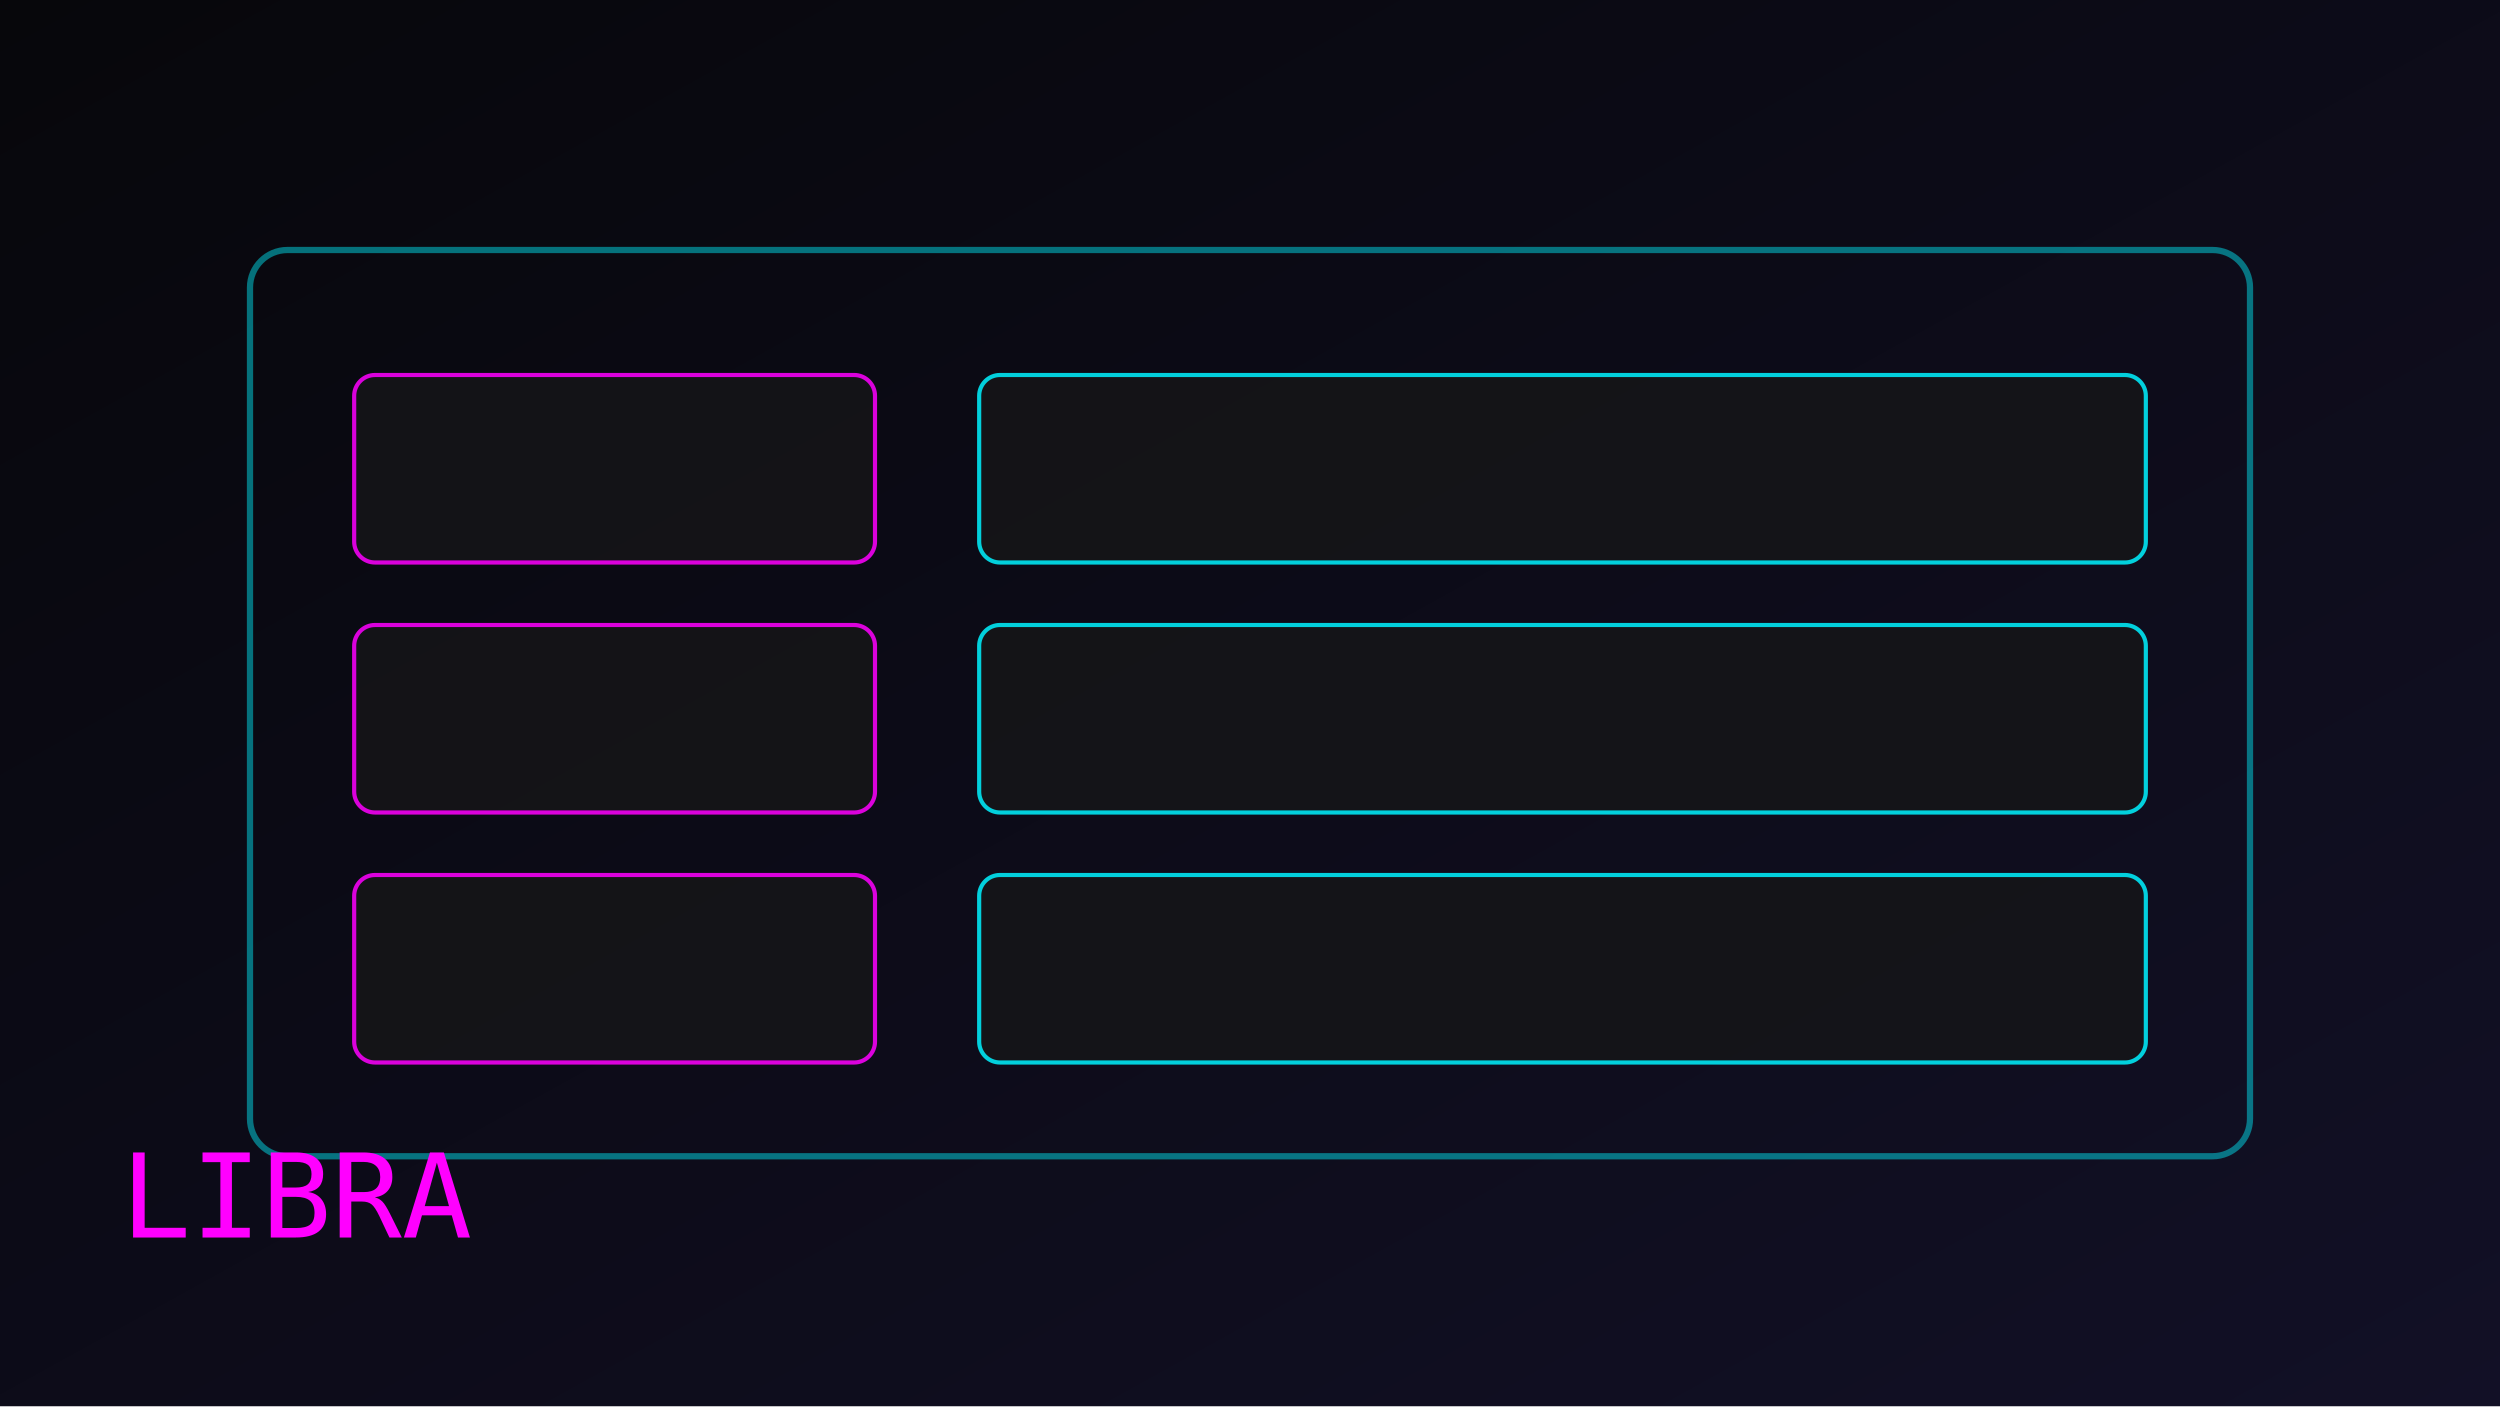
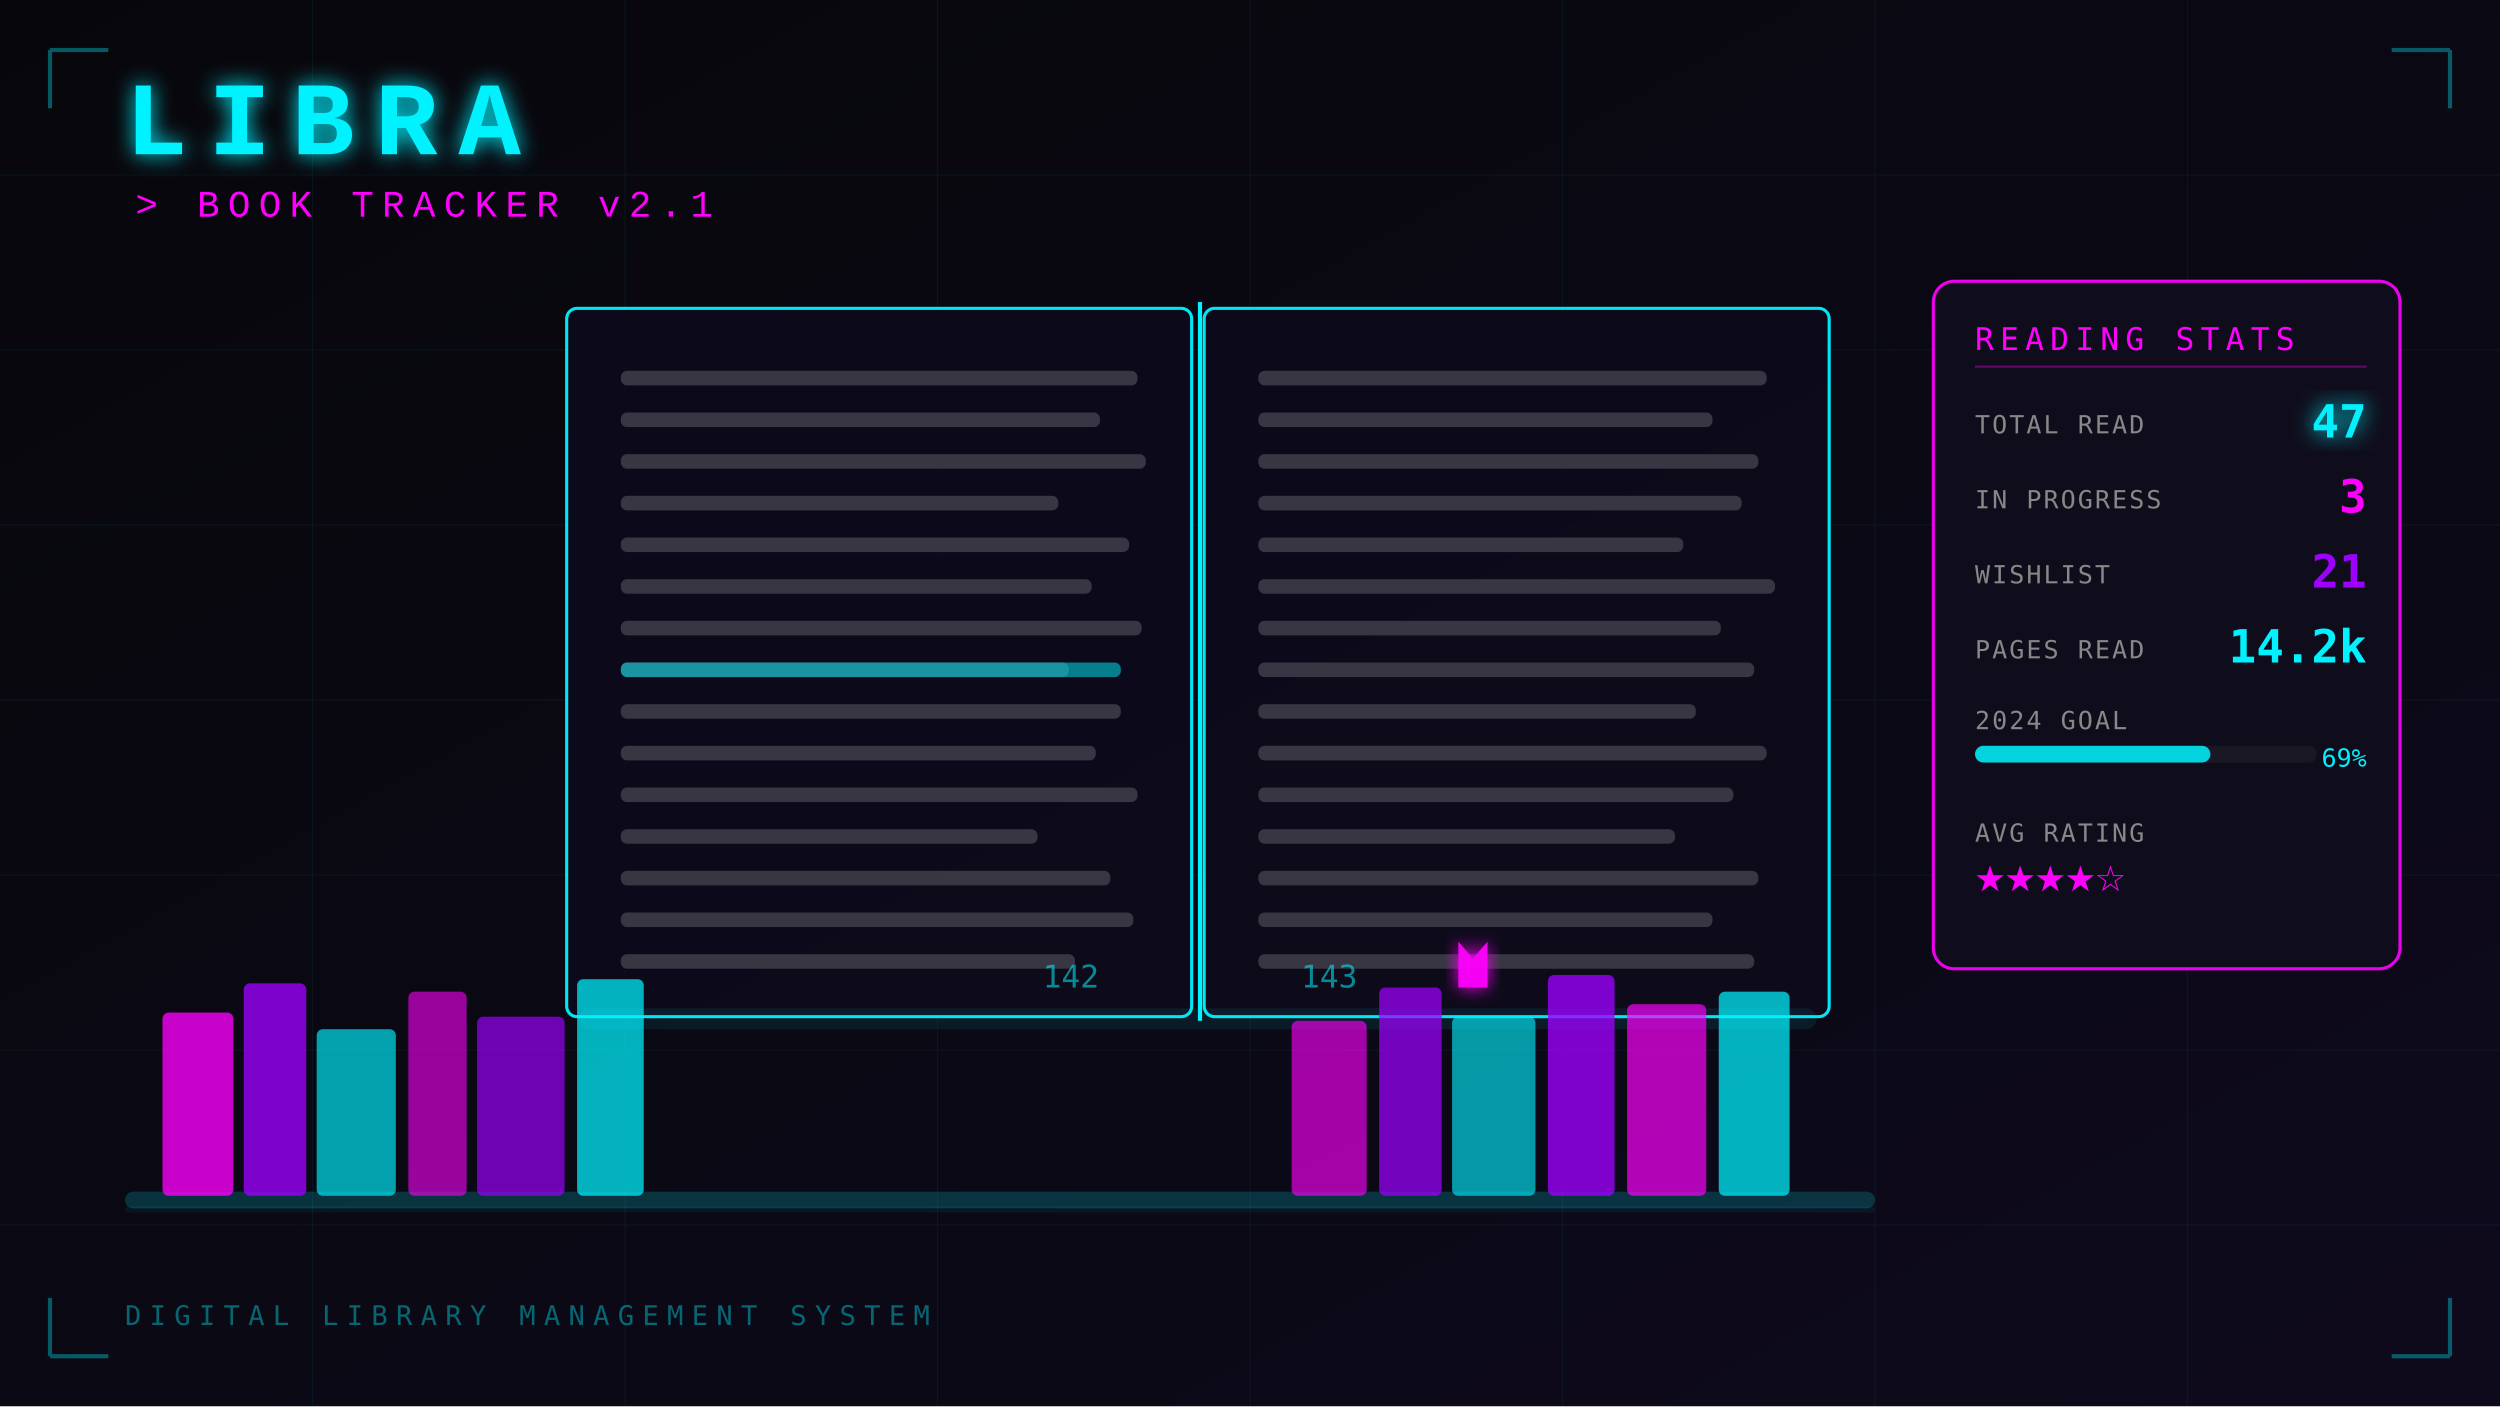
<svg xmlns="http://www.w3.org/2000/svg" viewBox="0 0 1200 675" role="img" aria-labelledby="t d">
  <defs>
    <linearGradient id="bg" x1="0" y1="0" x2="1" y2="1">
      <stop offset="0%" stop-color="#07070b" />
-       <stop offset="100%" stop-color="#121026" />
+       <stop offset="100%" stop-color="#0e0a1c" />
    </linearGradient>
+     <filter id="glow-c" x="-40%" y="-40%" width="180%" height="180%">
+       <feGaussianBlur stdDeviation="5" result="blur" />
+       <feMerge>
+         <feMergeNode in="blur" />
+         <feMergeNode in="SourceGraphic" />
+       </feMerge>
+     </filter>
+     <filter id="glow-p" x="-40%" y="-40%" width="180%" height="180%">
+       <feGaussianBlur stdDeviation="4" result="blur" />
+       <feMerge>
+         <feMergeNode in="blur" />
+         <feMergeNode in="SourceGraphic" />
+       </feMerge>
+     </filter>
  </defs>
  <rect width="1200" height="675" fill="url(#bg)" />
-   <rect x="120" y="120" width="960" height="435" rx="18" fill="none" stroke="#00f2ff" stroke-width="3" opacity="0.45" />
-   <g fill="#151518" stroke="#ff00ff" stroke-width="2" opacity="0.85">
-     <rect x="170" y="180" width="250" height="90" rx="10" />
-     <rect x="170" y="300" width="250" height="90" rx="10" />
-     <rect x="170" y="420" width="250" height="90" rx="10" />
+   <g stroke="#00f2ff" stroke-width="0.5" opacity="0.06">
+     <line x1="0" y1="84" x2="1200" y2="84" />
+     <line x1="0" y1="168" x2="1200" y2="168" />
+     <line x1="0" y1="252" x2="1200" y2="252" />
+     <line x1="0" y1="336" x2="1200" y2="336" />
+     <line x1="0" y1="420" x2="1200" y2="420" />
+     <line x1="0" y1="504" x2="1200" y2="504" />
+     <line x1="0" y1="588" x2="1200" y2="588" />
+     <line x1="150" y1="0" x2="150" y2="675" />
+     <line x1="300" y1="0" x2="300" y2="675" />
+     <line x1="450" y1="0" x2="450" y2="675" />
+     <line x1="600" y1="0" x2="600" y2="675" />
+     <line x1="750" y1="0" x2="750" y2="675" />
+     <line x1="900" y1="0" x2="900" y2="675" />
+     <line x1="1050" y1="0" x2="1050" y2="675" />
  </g>
-   <g fill="#151518" stroke="#00f2ff" stroke-width="2" opacity="0.85">
-     <rect x="470" y="180" width="560" height="90" rx="10" />
-     <rect x="470" y="300" width="560" height="90" rx="10" />
-     <rect x="470" y="420" width="560" height="90" rx="10" />
+   <g stroke="#00f2ff" stroke-width="2" fill="none" opacity="0.35">
+     <path d="M24 24 L24 52 M24 24 L52 24" />
+     <path d="M1176 24 L1176 52 M1176 24 L1148 24" />
+     <path d="M24 651 L24 623 M24 651 L52 651" />
+     <path d="M1176 651 L1176 623 M1176 651 L1148 651" />
  </g>
-   <text x="58" y="594" fill="#ff00ff" font-family="'Share Tech Mono', monospace" font-size="56">LIBRA</text>
+   <text x="60" y="74" fill="#00f2ff" font-family="'Courier New',monospace" font-size="50" font-weight="bold" letter-spacing="10" filter="url(#glow-c)">LIBRA</text>
+   <text x="65" y="104" fill="#ff00ff" font-family="'Courier New',monospace" font-size="18" letter-spacing="4">&gt; BOOK TRACKER v2.1</text>
+   <rect x="272" y="148" width="300" height="340" rx="5" fill="#0d0b1a" stroke="#00f2ff" stroke-width="1.5" opacity="0.95" />
+   <rect x="578" y="148" width="300" height="340" rx="5" fill="#0d0b1a" stroke="#00f2ff" stroke-width="1.5" opacity="0.95" />
+   <rect x="278" y="484" width="594" height="10" rx="5" fill="#00f2ff" opacity="0.08" />
+   <line x1="576" y1="145" x2="576" y2="490" stroke="#00f2ff" stroke-width="6" opacity="0.3" filter="url(#glow-c)" />
+   <line x1="576" y1="145" x2="576" y2="490" stroke="#00f2ff" stroke-width="2" opacity="1" />
+   <g fill="#d1d1d1" opacity="0.22">
+     <rect x="298" y="178" width="248" height="7" rx="3" />
+     <rect x="298" y="198" width="230" height="7" rx="3" />
+     <rect x="298" y="218" width="252" height="7" rx="3" />
+     <rect x="298" y="238" width="210" height="7" rx="3" />
+     <rect x="298" y="258" width="244" height="7" rx="3" />
+     <rect x="298" y="278" width="226" height="7" rx="3" />
+     <rect x="298" y="298" width="250" height="7" rx="3" />
+     <rect x="298" y="318" width="215" height="7" rx="3" />
+     <rect x="298" y="338" width="240" height="7" rx="3" />
+     <rect x="298" y="358" width="228" height="7" rx="3" />
+     <rect x="298" y="378" width="248" height="7" rx="3" />
+     <rect x="298" y="398" width="200" height="7" rx="3" />
+     <rect x="298" y="418" width="235" height="7" rx="3" />
+     <rect x="298" y="438" width="246" height="7" rx="3" />
+     <rect x="298" y="458" width="218" height="7" rx="3" />
+   </g>
+   <rect x="298" y="318" width="240" height="7" rx="3" fill="#00f2ff" opacity="0.5" />
+   <g fill="#d1d1d1" opacity="0.22">
+     <rect x="604" y="178" width="244" height="7" rx="3" />
+     <rect x="604" y="198" width="218" height="7" rx="3" />
+     <rect x="604" y="218" width="240" height="7" rx="3" />
+     <rect x="604" y="238" width="232" height="7" rx="3" />
+     <rect x="604" y="258" width="204" height="7" rx="3" />
+     <rect x="604" y="278" width="248" height="7" rx="3" />
+     <rect x="604" y="298" width="222" height="7" rx="3" />
+     <rect x="604" y="318" width="238" height="7" rx="3" />
+     <rect x="604" y="338" width="210" height="7" rx="3" />
+     <rect x="604" y="358" width="244" height="7" rx="3" />
+     <rect x="604" y="378" width="228" height="7" rx="3" />
+     <rect x="604" y="398" width="200" height="7" rx="3" />
+     <rect x="604" y="418" width="240" height="7" rx="3" />
+     <rect x="604" y="438" width="218" height="7" rx="3" />
+     <rect x="604" y="458" width="238" height="7" rx="3" />
+   </g>
+   <text x="514" y="474" fill="#00f2ff" font-family="monospace" font-size="15" opacity="0.55" text-anchor="middle">142</text>
+   <text x="638" y="474" fill="#00f2ff" font-family="monospace" font-size="15" opacity="0.55" text-anchor="middle">143</text>
+   <rect x="928" y="135" width="224" height="330" rx="10" fill="#0f0d1c" stroke="#ff00ff" stroke-width="1.5" opacity="0.92" />
+   <text x="948" y="168" fill="#ff00ff" font-family="monospace" font-size="15" letter-spacing="3">READING STATS</text>
+   <line x1="948" y1="176" x2="1136" y2="176" stroke="#ff00ff" stroke-width="1" opacity="0.35" />
+   <text x="948" y="208" fill="#888" font-family="monospace" font-size="12" letter-spacing="1">TOTAL READ</text>
+   <text x="1136" y="210" fill="#00f2ff" font-family="monospace" font-size="22" font-weight="bold" text-anchor="end" filter="url(#glow-c)">47</text>
+   <text x="948" y="244" fill="#888" font-family="monospace" font-size="12" letter-spacing="1">IN PROGRESS</text>
+   <text x="1136" y="246" fill="#ff00ff" font-family="monospace" font-size="22" font-weight="bold" text-anchor="end">3</text>
+   <text x="948" y="280" fill="#888" font-family="monospace" font-size="12" letter-spacing="1">WISHLIST</text>
+   <text x="1136" y="282" fill="#9d00ff" font-family="monospace" font-size="22" font-weight="bold" text-anchor="end">21</text>
+   <text x="948" y="316" fill="#888" font-family="monospace" font-size="12" letter-spacing="1">PAGES READ</text>
+   <text x="1136" y="318" fill="#00f2ff" font-family="monospace" font-size="22" font-weight="bold" text-anchor="end">14.2k</text>
+   <text x="948" y="350" fill="#888" font-family="monospace" font-size="12" letter-spacing="1">2024 GOAL</text>
+   <rect x="948" y="358" width="164" height="8" rx="4" fill="#1a1824" />
+   <rect x="948" y="358" width="113" height="8" rx="4" fill="#00f2ff" opacity="0.85" />
+   <text x="1136" y="368" fill="#00f2ff" font-family="monospace" font-size="12" text-anchor="end">69%</text>
+   <text x="948" y="404" fill="#888" font-family="monospace" font-size="12" letter-spacing="1">AVG RATING</text>
+   <text x="948" y="428" fill="#ff00ff" font-family="monospace" font-size="24">★★★★☆</text>
+   <rect x="60" y="572" width="840" height="8" rx="4" fill="#00f2ff" opacity="0.18" />
+   <rect x="60" y="579" width="840" height="3" rx="1.5" fill="#00f2ff" opacity="0.06" />
+   <rect x="78" y="486" width="34" height="88" rx="3" fill="#ff00ff" opacity="0.78" />
+   <rect x="117" y="472" width="30" height="102" rx="3" fill="#9d00ff" opacity="0.78" />
+   <rect x="152" y="494" width="38" height="80" rx="3" fill="#00f2ff" opacity="0.65" />
+   <rect x="196" y="476" width="28" height="98" rx="3" fill="#ff00ff" opacity="0.58" />
+   <rect x="229" y="488" width="42" height="86" rx="3" fill="#9d00ff" opacity="0.68" />
+   <rect x="277" y="470" width="32" height="104" rx="3" fill="#00f2ff" opacity="0.72" />
+   <rect x="620" y="490" width="36" height="84" rx="3" fill="#ff00ff" opacity="0.62" />
+   <rect x="662" y="474" width="30" height="100" rx="3" fill="#9d00ff" opacity="0.72" />
+   <rect x="697" y="488" width="40" height="86" rx="3" fill="#00f2ff" opacity="0.62" />
+   <rect x="743" y="468" width="32" height="106" rx="3" fill="#9d00ff" opacity="0.78" />
+   <rect x="781" y="482" width="38" height="92" rx="3" fill="#ff00ff" opacity="0.68" />
+   <rect x="825" y="476" width="34" height="98" rx="3" fill="#00f2ff" opacity="0.72" />
+   <polygon points="700,474 714,474 714,452 707,460 700,452" fill="#ff00ff" opacity="0.95" filter="url(#glow-p)" />
+   <text x="60" y="636" fill="#00f2ff" font-family="monospace" font-size="13" opacity="0.4" letter-spacing="4">DIGITAL LIBRARY MANAGEMENT SYSTEM</text>
</svg>
